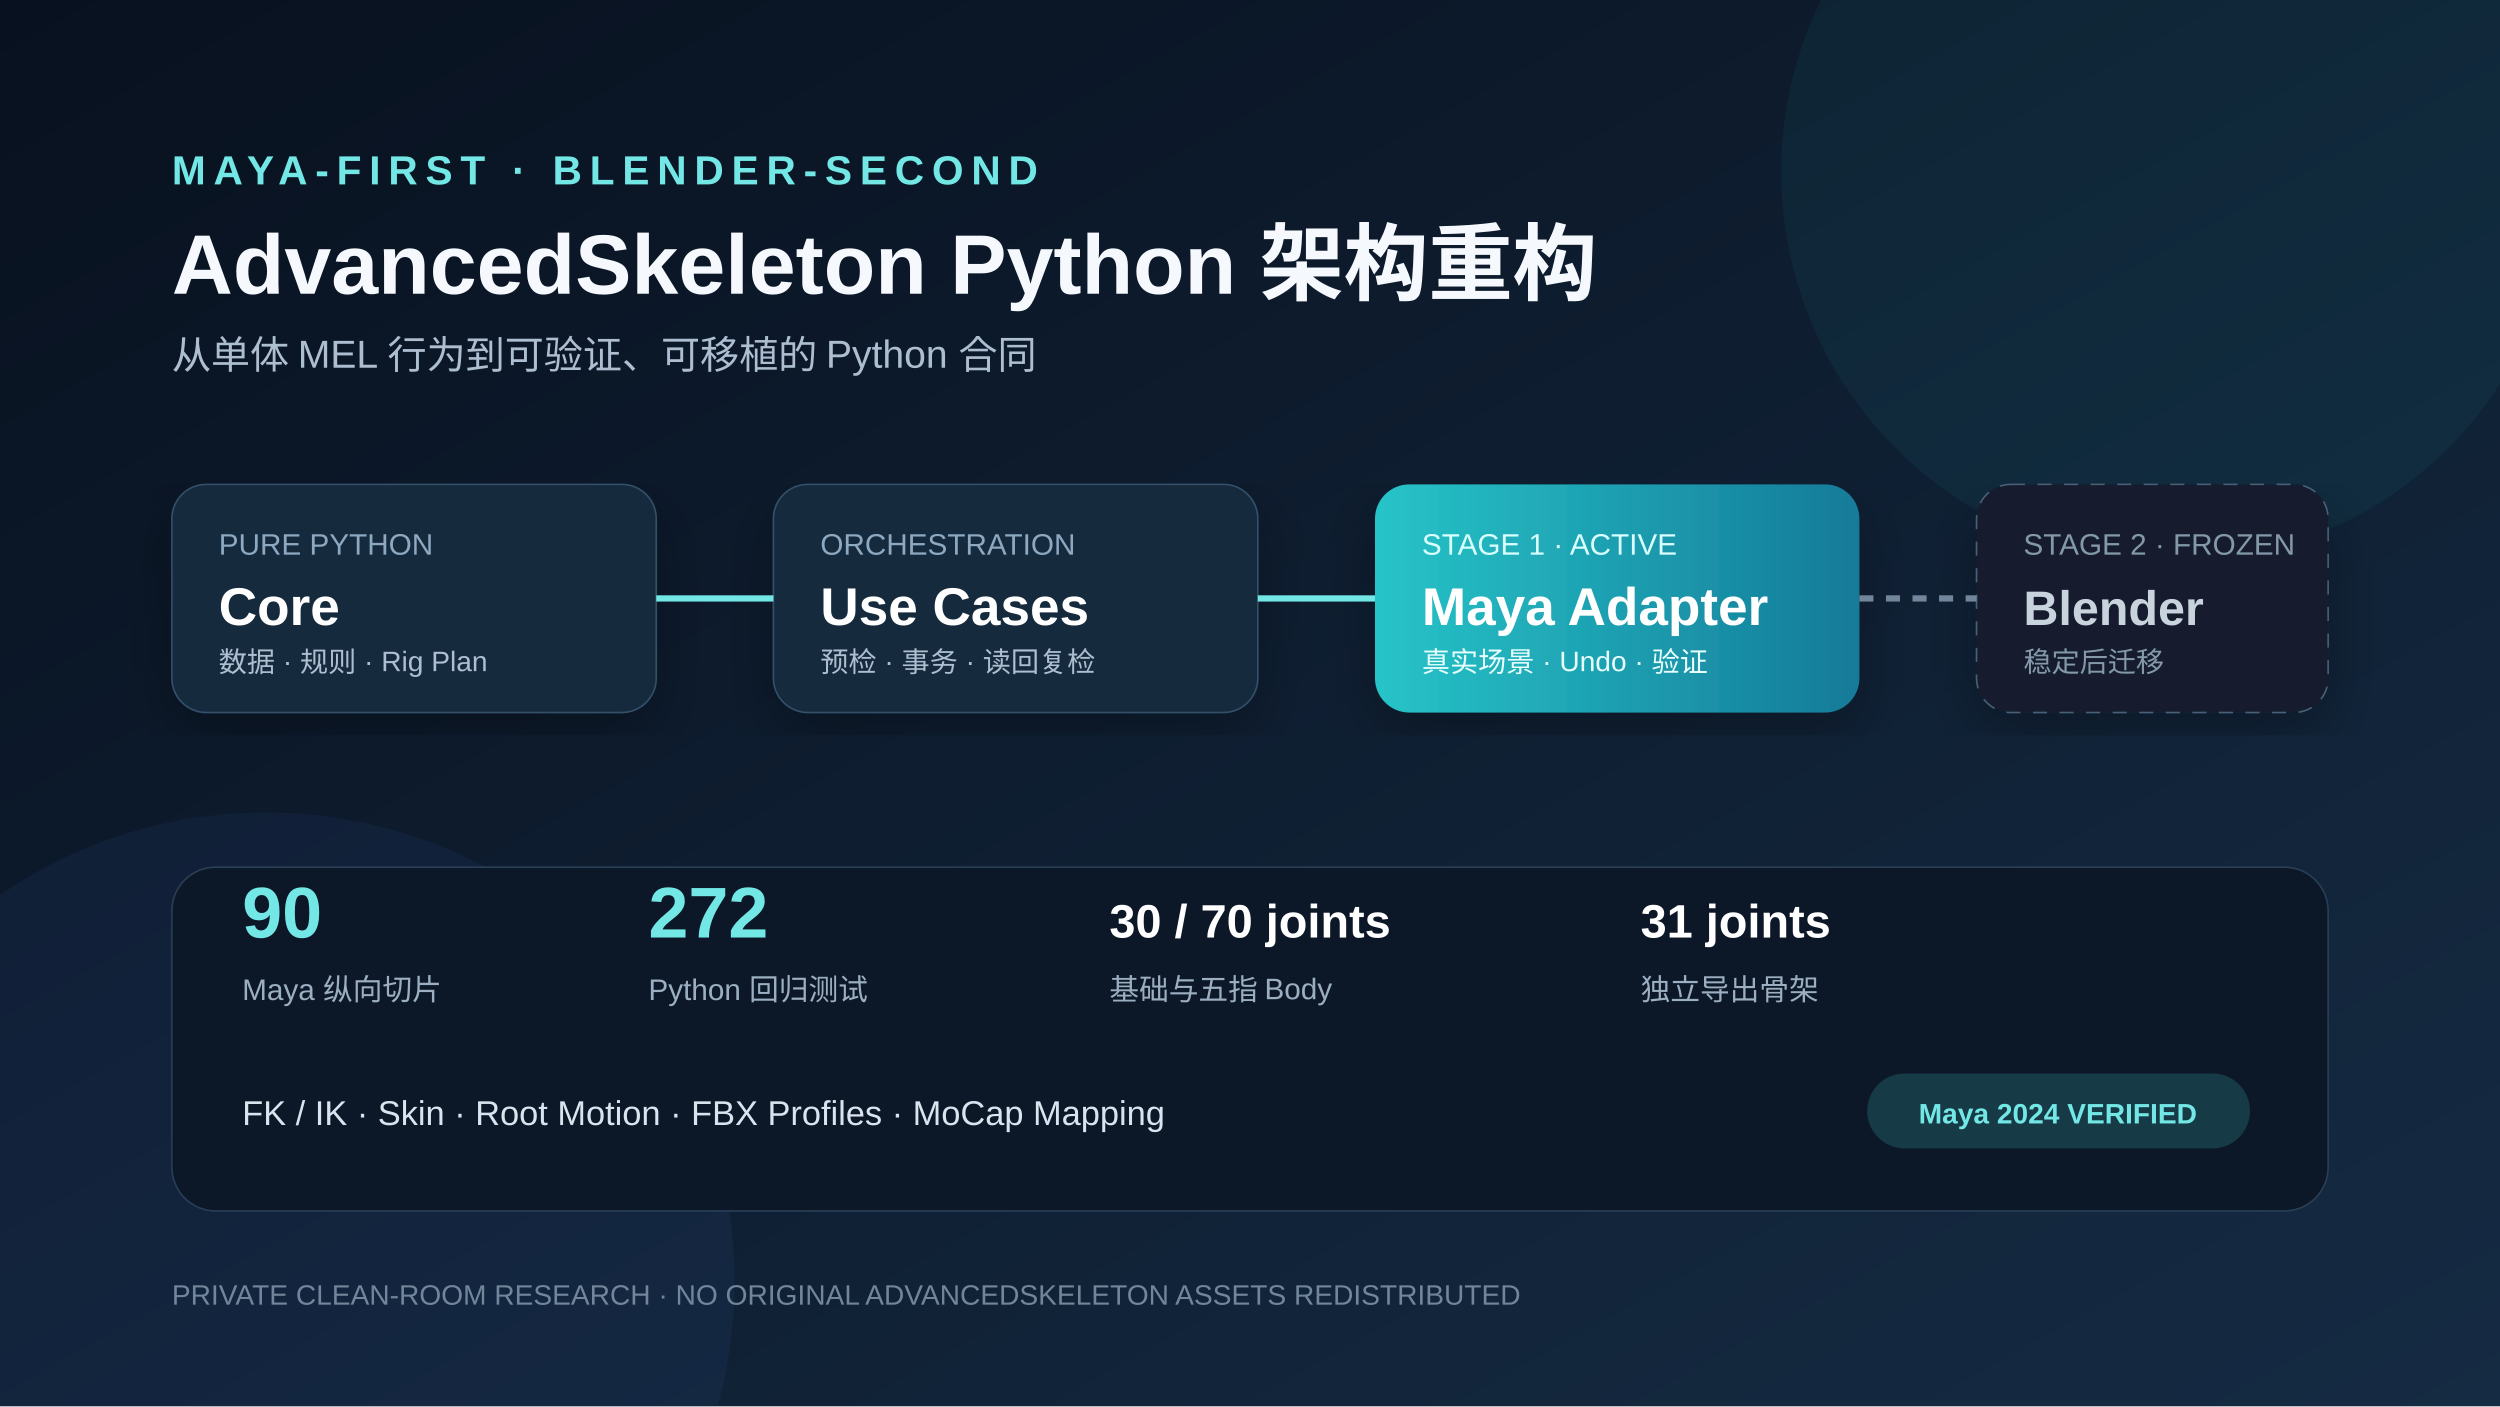
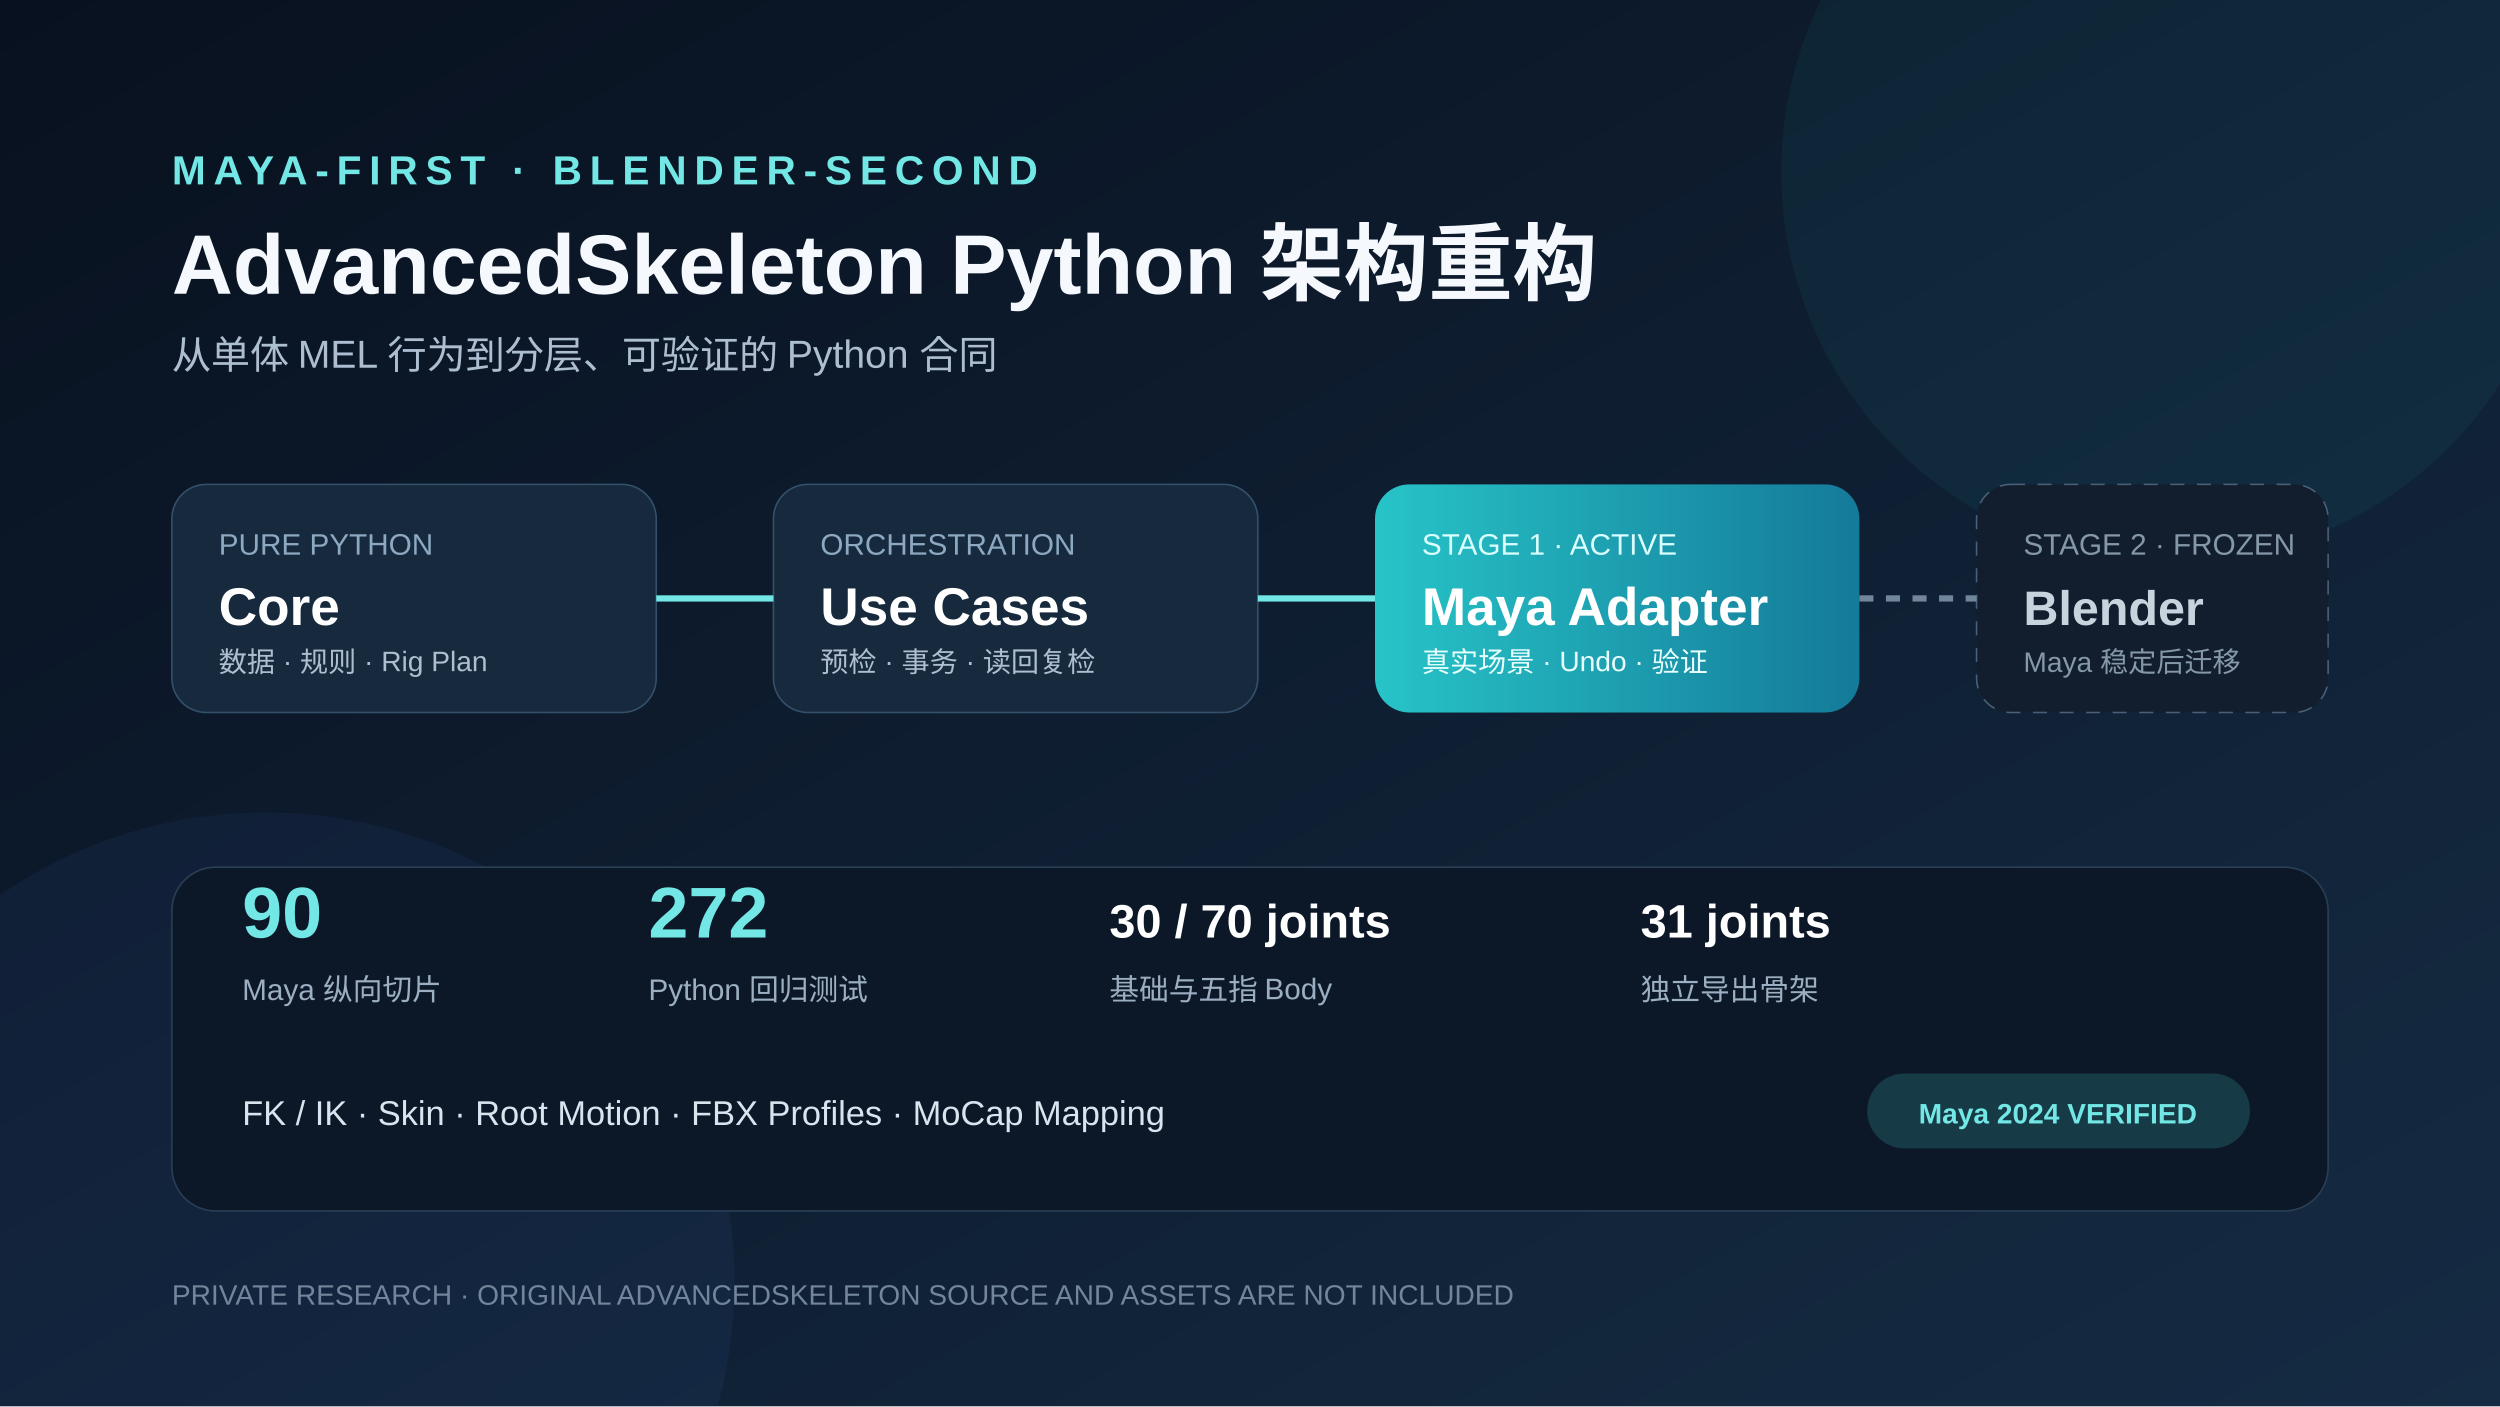
<svg xmlns="http://www.w3.org/2000/svg" width="1600" height="900" viewBox="0 0 1600 900" role="img" aria-labelledby="title desc">
  <defs>
    <linearGradient id="bg" x1="0" y1="0" x2="1" y2="1">
      <stop offset="0" stop-color="#08111f" />
      <stop offset="1" stop-color="#152b43" />
    </linearGradient>
    <linearGradient id="maya" x1="0" y1="0" x2="1" y2="0">
      <stop offset="0" stop-color="#27c4c8" />
      <stop offset="1" stop-color="#147a99" />
    </linearGradient>
-     <filter id="shadow">
-       <feDropShadow dx="0" dy="14" stdDeviation="18" flood-opacity=".28" />
-     </filter>
  </defs>
  <rect width="1600" height="900" fill="url(#bg)" />
  <circle cx="1390" cy="110" r="250" fill="#27c4c8" opacity=".06" />
  <circle cx="170" cy="820" r="300" fill="#5c82ff" opacity=".06" />
  <g font-family="Arial, 'Microsoft YaHei', sans-serif">
    <text x="110" y="118" fill="#72e7e5" font-size="26" font-weight="700" letter-spacing="5">MAYA-FIRST · BLENDER-SECOND</text>
    <text x="110" y="188" fill="#f5f8fc" font-size="54" font-weight="700">AdvancedSkeleton Python 架构重构</text>
-     <text x="110" y="236" fill="#aebed1" font-size="25">从单体 MEL 行为到可验证、可移植的 Python 合同</text>
-     <g filter="url(#shadow)">
+     <text x="110" y="236" fill="#aebed1" font-size="25">从单体 MEL 行为到分层、可验证的 Python 合同</text>
+     <g>
      <rect x="110" y="310" width="310" height="146" rx="22" fill="#172a3d" stroke="#34516b" />
      <text x="140" y="355" fill="#8da9c1" font-size="19">PURE PYTHON</text>
      <text x="140" y="400" fill="#ffffff" font-size="34" font-weight="700">Core</text>
      <text x="140" y="430" fill="#aebed1" font-size="18">数据 · 规则 · Rig Plan</text>
      <rect x="495" y="310" width="310" height="146" rx="22" fill="#172a3d" stroke="#34516b" />
      <text x="525" y="355" fill="#8da9c1" font-size="19">ORCHESTRATION</text>
      <text x="525" y="400" fill="#ffffff" font-size="34" font-weight="700">Use Cases</text>
      <text x="525" y="430" fill="#aebed1" font-size="18">预检 · 事务 · 读回复检</text>
      <rect x="880" y="310" width="310" height="146" rx="22" fill="url(#maya)" />
      <text x="910" y="355" fill="#d9ffff" font-size="19">STAGE 1 · ACTIVE</text>
      <text x="910" y="400" fill="#ffffff" font-size="34" font-weight="700">Maya Adapter</text>
      <text x="910" y="430" fill="#e8ffff" font-size="18">真实场景 · Undo · 验证</text>
      <rect x="1265" y="310" width="225" height="146" rx="22" fill="#121e2d" stroke="#496078" stroke-dasharray="9 8" />
      <text x="1295" y="355" fill="#8598aa" font-size="19">STAGE 2 · FROZEN</text>
      <text x="1295" y="400" fill="#c8d3de" font-size="31" font-weight="700">Blender</text>
-       <text x="1295" y="430" fill="#8598aa" font-size="18">稳定后迁移</text>
+       <text x="1295" y="430" fill="#8598aa" font-size="18">Maya 稳定后迁移</text>
    </g>
    <g fill="none" stroke="#72e7e5" stroke-width="4">
      <path d="M420 383h75" />
      <path d="M805 383h75" />
    </g>
    <path d="M1190 383h75" stroke="#71869a" stroke-width="4" stroke-dasharray="9 8" />
    <g transform="translate(110 555)">
      <rect width="1380" height="220" rx="28" fill="#0c1827" stroke="#293f56" />
      <g transform="translate(45 45)">
        <text fill="#72e7e5" font-size="46" font-weight="700">90</text>
        <text y="40" fill="#9cafc2" font-size="19">Maya 纵向切片</text>
      </g>
      <g transform="translate(305 45)">
        <text fill="#72e7e5" font-size="46" font-weight="700">272</text>
        <text y="40" fill="#9cafc2" font-size="19">Python 回归测试</text>
      </g>
      <g transform="translate(600 45)">
        <text fill="#ffffff" font-size="30" font-weight="700">30 / 70 joints</text>
        <text y="40" fill="#9cafc2" font-size="19">基础与五指 Body</text>
      </g>
      <g transform="translate(940 45)">
        <text fill="#ffffff" font-size="30" font-weight="700">31 joints</text>
        <text y="40" fill="#9cafc2" font-size="19">独立导出骨架</text>
      </g>
      <text x="45" y="165" fill="#d9e4ef" font-size="22">FK / IK · Skin · Root Motion · FBX Profiles · MoCap Mapping</text>
      <rect x="1085" y="132" width="245" height="48" rx="24" fill="#163a46" />
      <text x="1207" y="164" fill="#72e7e5" text-anchor="middle" font-size="18" font-weight="700">Maya 2024 VERIFIED</text>
    </g>
-     <text x="110" y="835" fill="#71869a" font-size="18">PRIVATE CLEAN-ROOM RESEARCH · NO ORIGINAL ADVANCEDSKELETON ASSETS REDISTRIBUTED</text>
+     <text x="110" y="835" fill="#71869a" font-size="18">PRIVATE RESEARCH · ORIGINAL ADVANCEDSKELETON SOURCE AND ASSETS ARE NOT INCLUDED</text>
  </g>
</svg>
